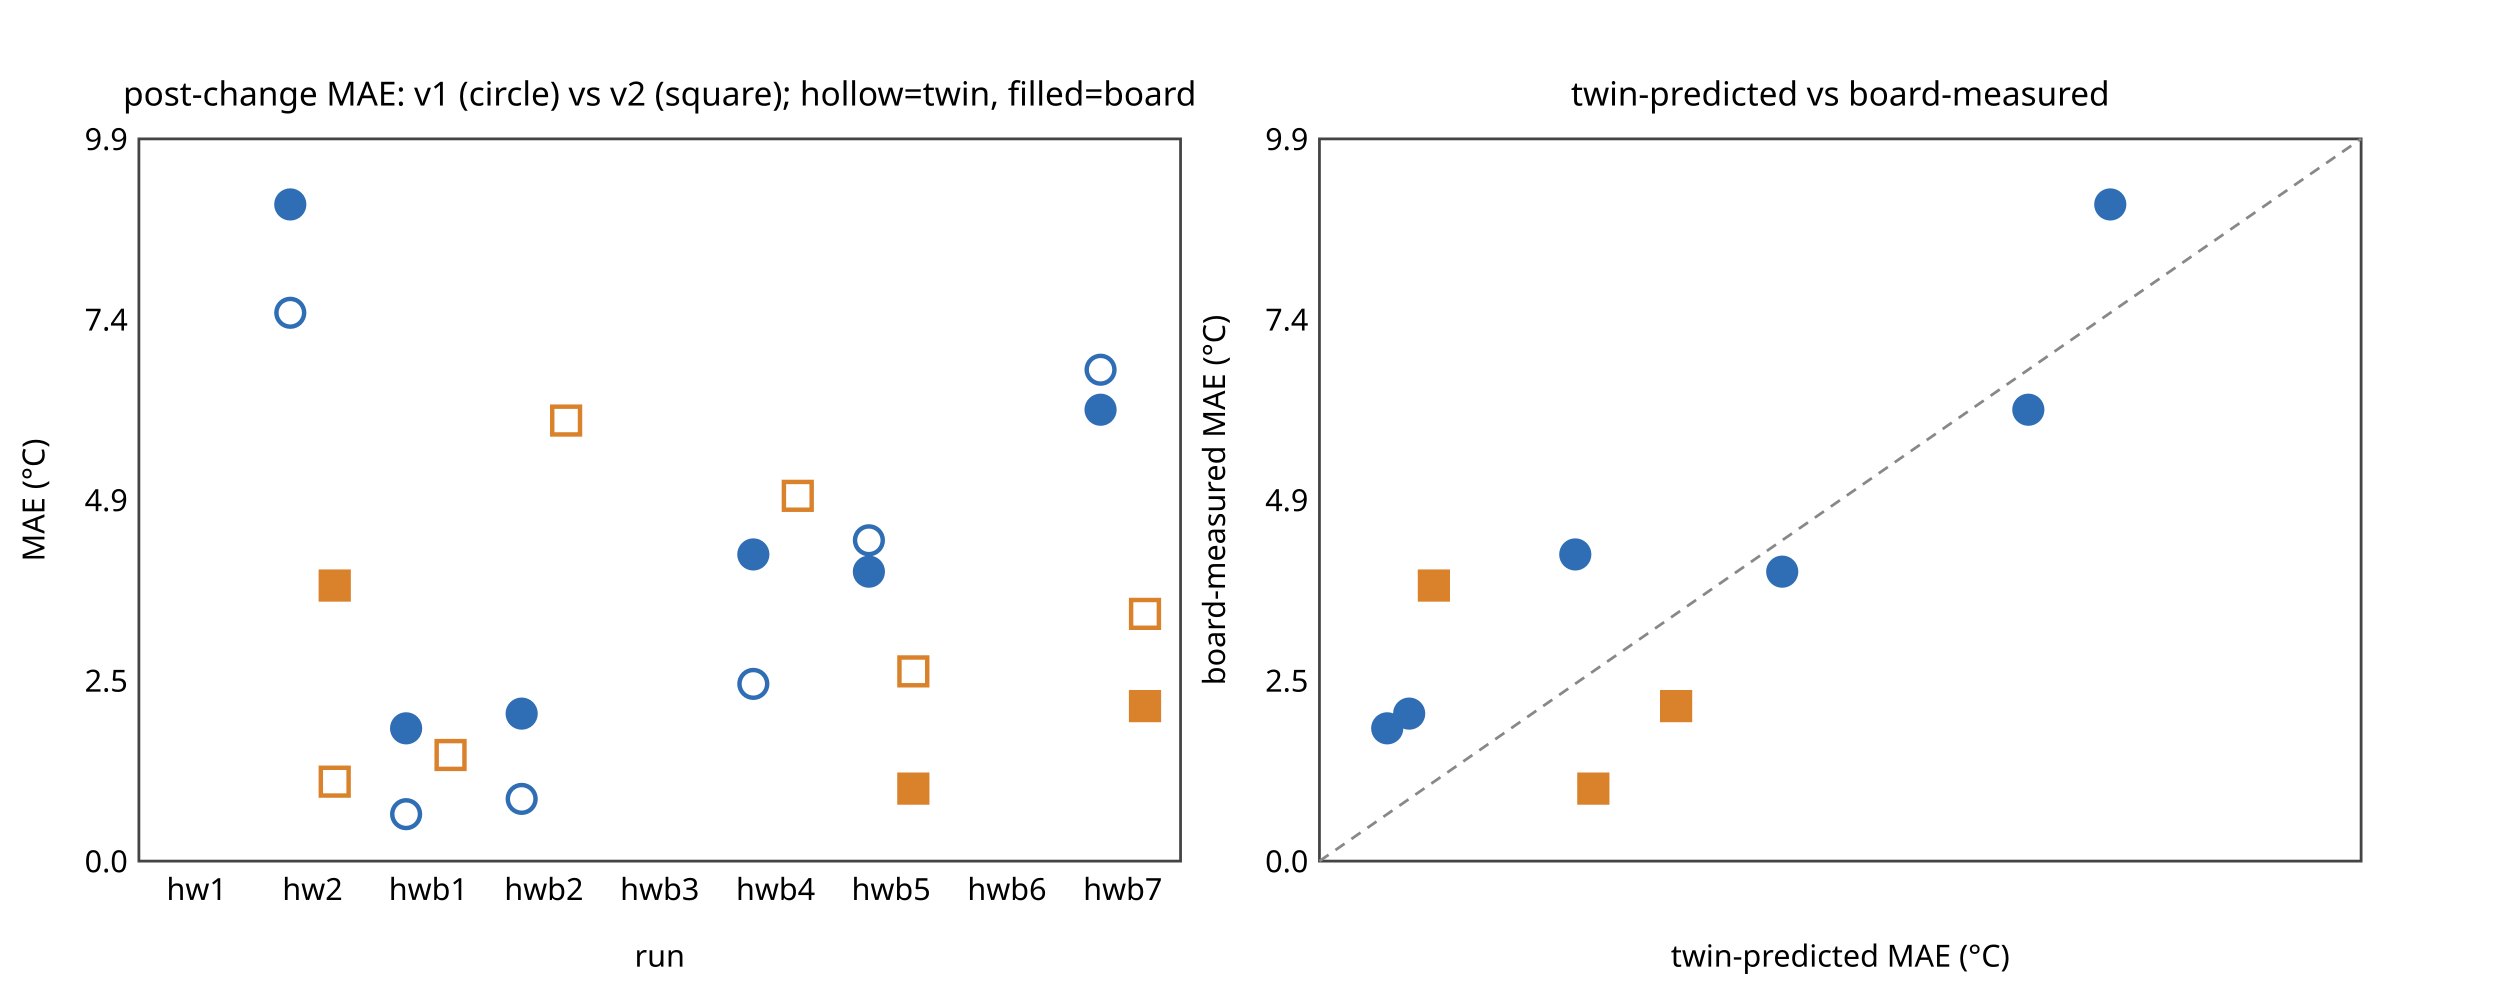
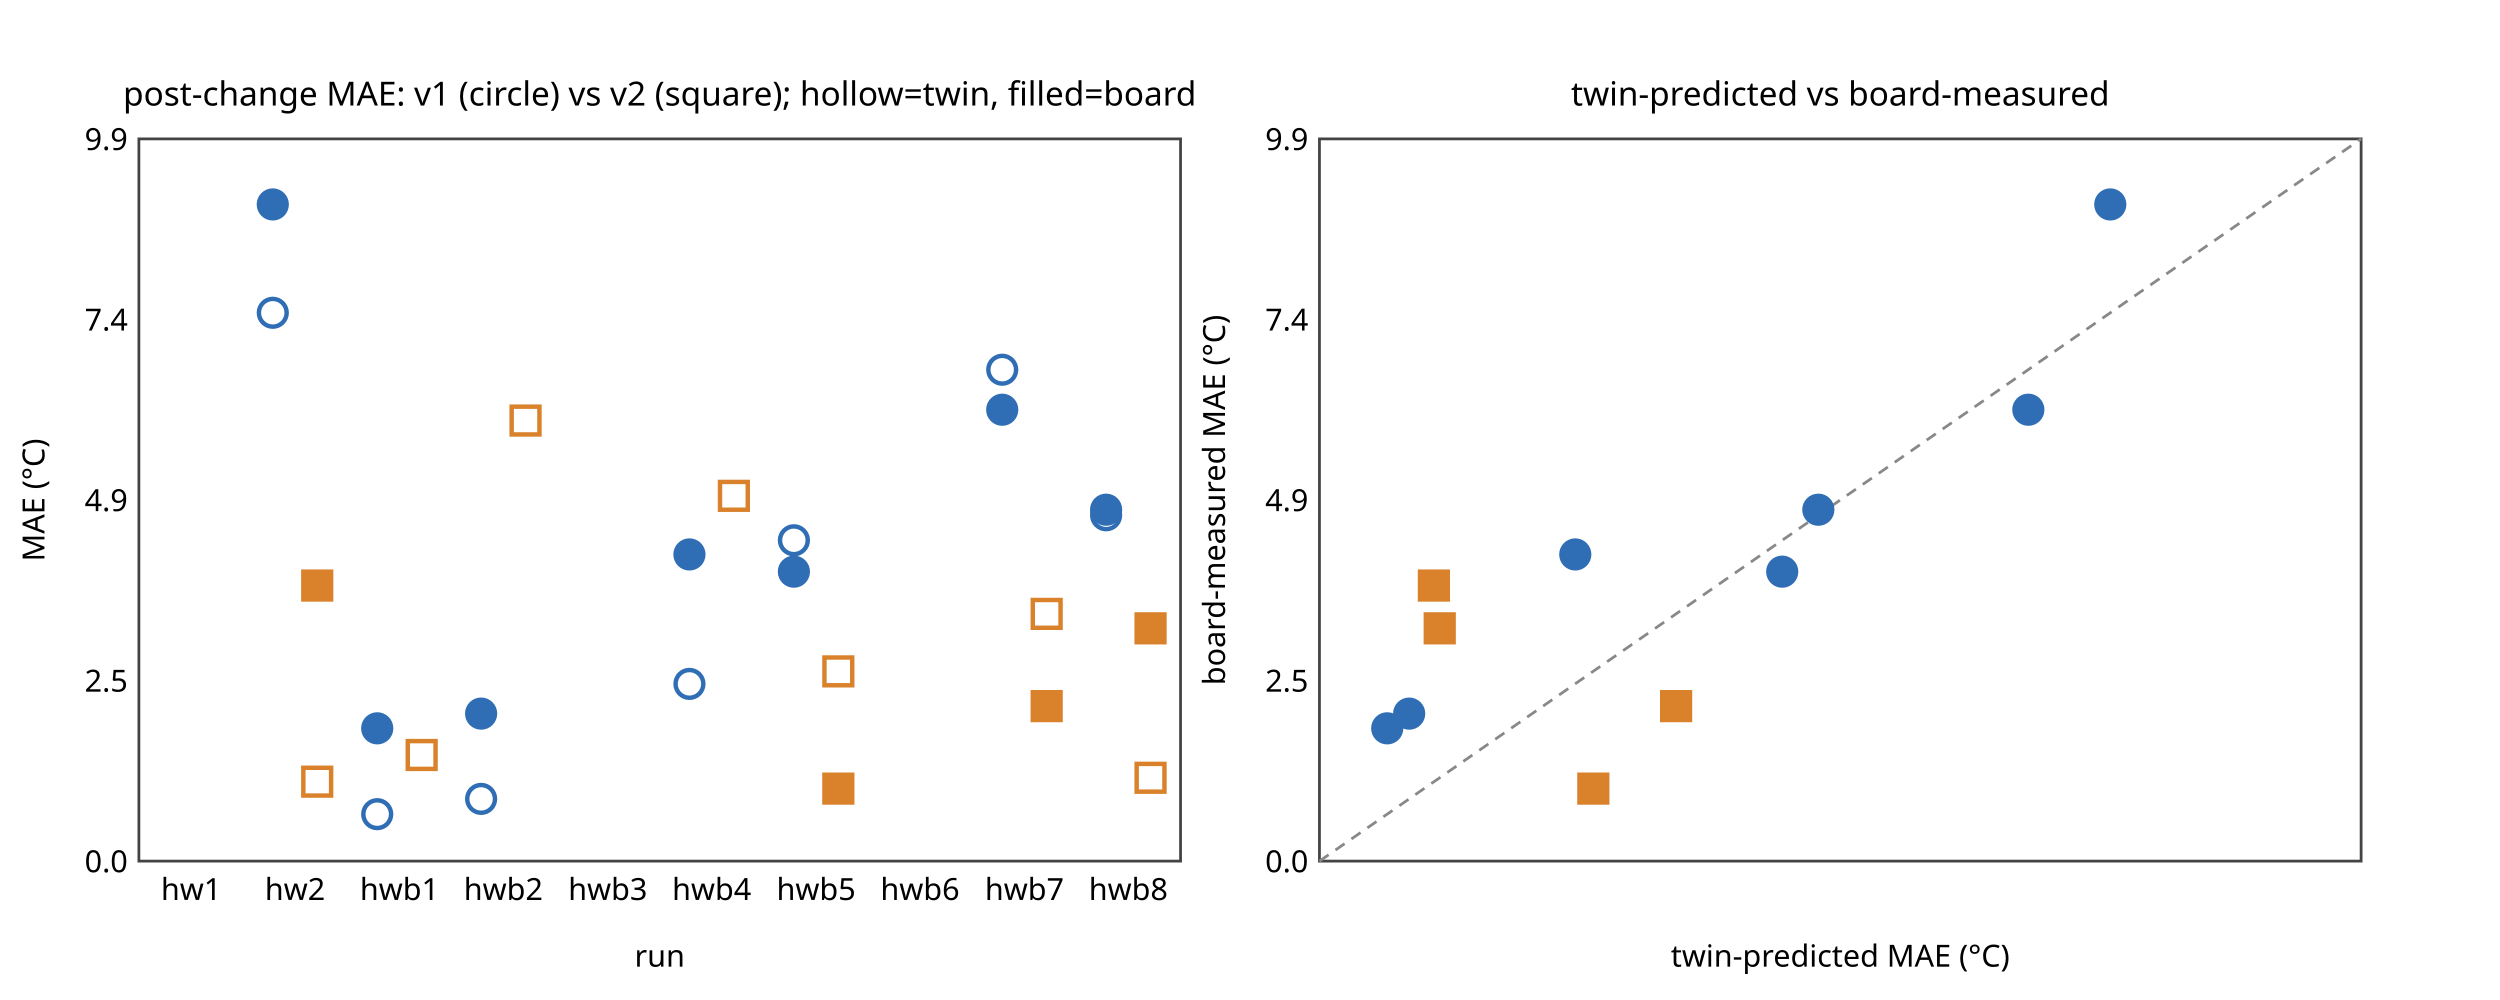
<svg xmlns="http://www.w3.org/2000/svg" width="900" height="360" viewBox="0 0 900 360" font-family="sans-serif" font-size="11">
  <rect width="900" height="360" fill="#ffffff" />
  <rect x="50.0" y="50" width="375.0" height="260" fill="none" stroke="#444" />
  <text x="237.5" y="38" text-anchor="middle" font-size="12">post-change MAE: v1 (circle) vs v2 (square); hollow=twin, filled=board</text>
  <text x="237.5" y="348" text-anchor="middle">run</text>
  <text x="16.0" y="180.0" text-anchor="middle" transform="rotate(-90 16.0 180.0)">MAE (°C)</text>
  <text x="46.0" y="314.0" text-anchor="end">0.0</text>
  <text x="46.0" y="249.0" text-anchor="end">2.5</text>
  <text x="46.0" y="184.0" text-anchor="end">4.9</text>
  <text x="46.0" y="119.0" text-anchor="end">7.4</text>
  <text x="46.0" y="54.0" text-anchor="end">9.9</text>
-   <text x="70.8" y="324" text-anchor="middle">hw1</text>
-   <text x="112.5" y="324" text-anchor="middle">hw2</text>
-   <circle cx="104.5" cy="112.6" r="5" fill="none" stroke="#2f6db5" stroke-width="1.6" />
-   <circle cx="104.5" cy="73.6" r="5" fill="#2f6db5" stroke="#2f6db5" stroke-width="1.6" />
-   <rect x="115.5" y="276.4" width="10" height="10" fill="none" stroke="#d9822b" stroke-width="1.6" />
-   <rect x="115.5" y="205.8" width="10" height="10" fill="#d9822b" stroke="#d9822b" stroke-width="1.6" />
-   <text x="154.2" y="324" text-anchor="middle">hwb1</text>
-   <circle cx="146.2" cy="293.1" r="5" fill="none" stroke="#2f6db5" stroke-width="1.6" />
-   <circle cx="146.2" cy="262.2" r="5" fill="#2f6db5" stroke="#2f6db5" stroke-width="1.6" />
-   <rect x="157.2" y="266.8" width="10" height="10" fill="none" stroke="#d9822b" stroke-width="1.6" />
-   <text x="195.8" y="324" text-anchor="middle">hwb2</text>
-   <circle cx="187.8" cy="287.6" r="5" fill="none" stroke="#2f6db5" stroke-width="1.6" />
-   <circle cx="187.8" cy="256.9" r="5" fill="#2f6db5" stroke="#2f6db5" stroke-width="1.6" />
-   <rect x="198.8" y="146.4" width="10" height="10" fill="none" stroke="#d9822b" stroke-width="1.6" />
-   <text x="237.5" y="324" text-anchor="middle">hwb3</text>
-   <text x="279.2" y="324" text-anchor="middle">hwb4</text>
-   <circle cx="271.2" cy="246.2" r="5" fill="none" stroke="#2f6db5" stroke-width="1.6" />
-   <circle cx="271.2" cy="199.6" r="5" fill="#2f6db5" stroke="#2f6db5" stroke-width="1.6" />
-   <rect x="282.2" y="173.5" width="10" height="10" fill="none" stroke="#d9822b" stroke-width="1.6" />
-   <text x="320.8" y="324" text-anchor="middle">hwb5</text>
-   <circle cx="312.8" cy="194.5" r="5" fill="none" stroke="#2f6db5" stroke-width="1.6" />
-   <circle cx="312.8" cy="205.8" r="5" fill="#2f6db5" stroke="#2f6db5" stroke-width="1.6" />
-   <rect x="323.8" y="236.7" width="10" height="10" fill="none" stroke="#d9822b" stroke-width="1.6" />
-   <rect x="323.8" y="278.9" width="10" height="10" fill="#d9822b" stroke="#d9822b" stroke-width="1.6" />
-   <text x="362.5" y="324" text-anchor="middle">hwb6</text>
-   <text x="404.2" y="324" text-anchor="middle">hwb7</text>
-   <circle cx="396.2" cy="133.1" r="5" fill="none" stroke="#2f6db5" stroke-width="1.6" />
-   <circle cx="396.2" cy="147.5" r="5" fill="#2f6db5" stroke="#2f6db5" stroke-width="1.6" />
-   <rect x="407.2" y="216.0" width="10" height="10" fill="none" stroke="#d9822b" stroke-width="1.6" />
-   <rect x="407.2" y="249.2" width="10" height="10" fill="#d9822b" stroke="#d9822b" stroke-width="1.6" />
+   <text x="68.8" y="324" text-anchor="middle">hw1</text>
+   <text x="106.2" y="324" text-anchor="middle">hw2</text>
+   <circle cx="98.2" cy="112.6" r="5" fill="none" stroke="#2f6db5" stroke-width="1.6" />
+   <circle cx="98.2" cy="73.6" r="5" fill="#2f6db5" stroke="#2f6db5" stroke-width="1.6" />
+   <rect x="109.2" y="276.4" width="10" height="10" fill="none" stroke="#d9822b" stroke-width="1.6" />
+   <rect x="109.2" y="205.8" width="10" height="10" fill="#d9822b" stroke="#d9822b" stroke-width="1.6" />
+   <text x="143.8" y="324" text-anchor="middle">hwb1</text>
+   <circle cx="135.8" cy="293.1" r="5" fill="none" stroke="#2f6db5" stroke-width="1.6" />
+   <circle cx="135.8" cy="262.2" r="5" fill="#2f6db5" stroke="#2f6db5" stroke-width="1.6" />
+   <rect x="146.8" y="266.8" width="10" height="10" fill="none" stroke="#d9822b" stroke-width="1.6" />
+   <text x="181.2" y="324" text-anchor="middle">hwb2</text>
+   <circle cx="173.2" cy="287.6" r="5" fill="none" stroke="#2f6db5" stroke-width="1.6" />
+   <circle cx="173.2" cy="256.9" r="5" fill="#2f6db5" stroke="#2f6db5" stroke-width="1.6" />
+   <rect x="184.2" y="146.4" width="10" height="10" fill="none" stroke="#d9822b" stroke-width="1.6" />
+   <text x="218.8" y="324" text-anchor="middle">hwb3</text>
+   <text x="256.2" y="324" text-anchor="middle">hwb4</text>
+   <circle cx="248.2" cy="246.2" r="5" fill="none" stroke="#2f6db5" stroke-width="1.6" />
+   <circle cx="248.2" cy="199.6" r="5" fill="#2f6db5" stroke="#2f6db5" stroke-width="1.6" />
+   <rect x="259.2" y="173.5" width="10" height="10" fill="none" stroke="#d9822b" stroke-width="1.6" />
+   <text x="293.8" y="324" text-anchor="middle">hwb5</text>
+   <circle cx="285.8" cy="194.5" r="5" fill="none" stroke="#2f6db5" stroke-width="1.6" />
+   <circle cx="285.8" cy="205.8" r="5" fill="#2f6db5" stroke="#2f6db5" stroke-width="1.6" />
+   <rect x="296.8" y="236.7" width="10" height="10" fill="none" stroke="#d9822b" stroke-width="1.6" />
+   <rect x="296.8" y="278.9" width="10" height="10" fill="#d9822b" stroke="#d9822b" stroke-width="1.6" />
+   <text x="331.2" y="324" text-anchor="middle">hwb6</text>
+   <text x="368.8" y="324" text-anchor="middle">hwb7</text>
+   <circle cx="360.8" cy="133.1" r="5" fill="none" stroke="#2f6db5" stroke-width="1.6" />
+   <circle cx="360.8" cy="147.5" r="5" fill="#2f6db5" stroke="#2f6db5" stroke-width="1.6" />
+   <rect x="371.8" y="216.0" width="10" height="10" fill="none" stroke="#d9822b" stroke-width="1.6" />
+   <rect x="371.8" y="249.2" width="10" height="10" fill="#d9822b" stroke="#d9822b" stroke-width="1.6" />
+   <text x="406.2" y="324" text-anchor="middle">hwb8</text>
+   <circle cx="398.2" cy="185.5" r="5" fill="none" stroke="#2f6db5" stroke-width="1.6" />
+   <circle cx="398.2" cy="183.5" r="5" fill="#2f6db5" stroke="#2f6db5" stroke-width="1.6" />
+   <rect x="409.2" y="275.0" width="10" height="10" fill="none" stroke="#d9822b" stroke-width="1.6" />
+   <rect x="409.2" y="221.2" width="10" height="10" fill="#d9822b" stroke="#d9822b" stroke-width="1.6" />
  <rect x="475.0" y="50" width="375.0" height="260" fill="none" stroke="#444" />
  <text x="662.5" y="38" text-anchor="middle" font-size="12">twin-predicted vs board-measured</text>
  <text x="662.5" y="348" text-anchor="middle">twin-predicted MAE (°C)</text>
  <text x="441.0" y="180.0" text-anchor="middle" transform="rotate(-90 441.0 180.0)">board-measured MAE (°C)</text>
  <text x="471.0" y="314.0" text-anchor="end">0.0</text>
  <text x="471.0" y="249.0" text-anchor="end">2.5</text>
  <text x="471.0" y="184.0" text-anchor="end">4.9</text>
  <text x="471.0" y="119.0" text-anchor="end">7.4</text>
  <text x="471.0" y="54.0" text-anchor="end">9.9</text>
  <line x1="475.0" y1="310" x2="850.0" y2="50" stroke="#888" stroke-dasharray="4 3" />
  <circle cx="759.7" cy="73.6" r="5" fill="#2f6db5" stroke="#2f6db5" stroke-width="1.6" />
  <rect x="511.2" y="205.8" width="10" height="10" fill="#d9822b" stroke="#d9822b" stroke-width="1.6" />
  <circle cx="499.4" cy="262.2" r="5" fill="#2f6db5" stroke="#2f6db5" stroke-width="1.6" />
  <circle cx="507.3" cy="256.9" r="5" fill="#2f6db5" stroke="#2f6db5" stroke-width="1.6" />
  <circle cx="567.1" cy="199.6" r="5" fill="#2f6db5" stroke="#2f6db5" stroke-width="1.6" />
  <circle cx="641.6" cy="205.8" r="5" fill="#2f6db5" stroke="#2f6db5" stroke-width="1.6" />
  <rect x="568.6" y="278.9" width="10" height="10" fill="#d9822b" stroke="#d9822b" stroke-width="1.6" />
  <circle cx="730.2" cy="147.5" r="5" fill="#2f6db5" stroke="#2f6db5" stroke-width="1.6" />
  <rect x="598.4" y="249.2" width="10" height="10" fill="#d9822b" stroke="#d9822b" stroke-width="1.6" />
+   <circle cx="654.6" cy="183.5" r="5" fill="#2f6db5" stroke="#2f6db5" stroke-width="1.6" />
+   <rect x="513.3" y="221.2" width="10" height="10" fill="#d9822b" stroke="#d9822b" stroke-width="1.6" />
</svg>
